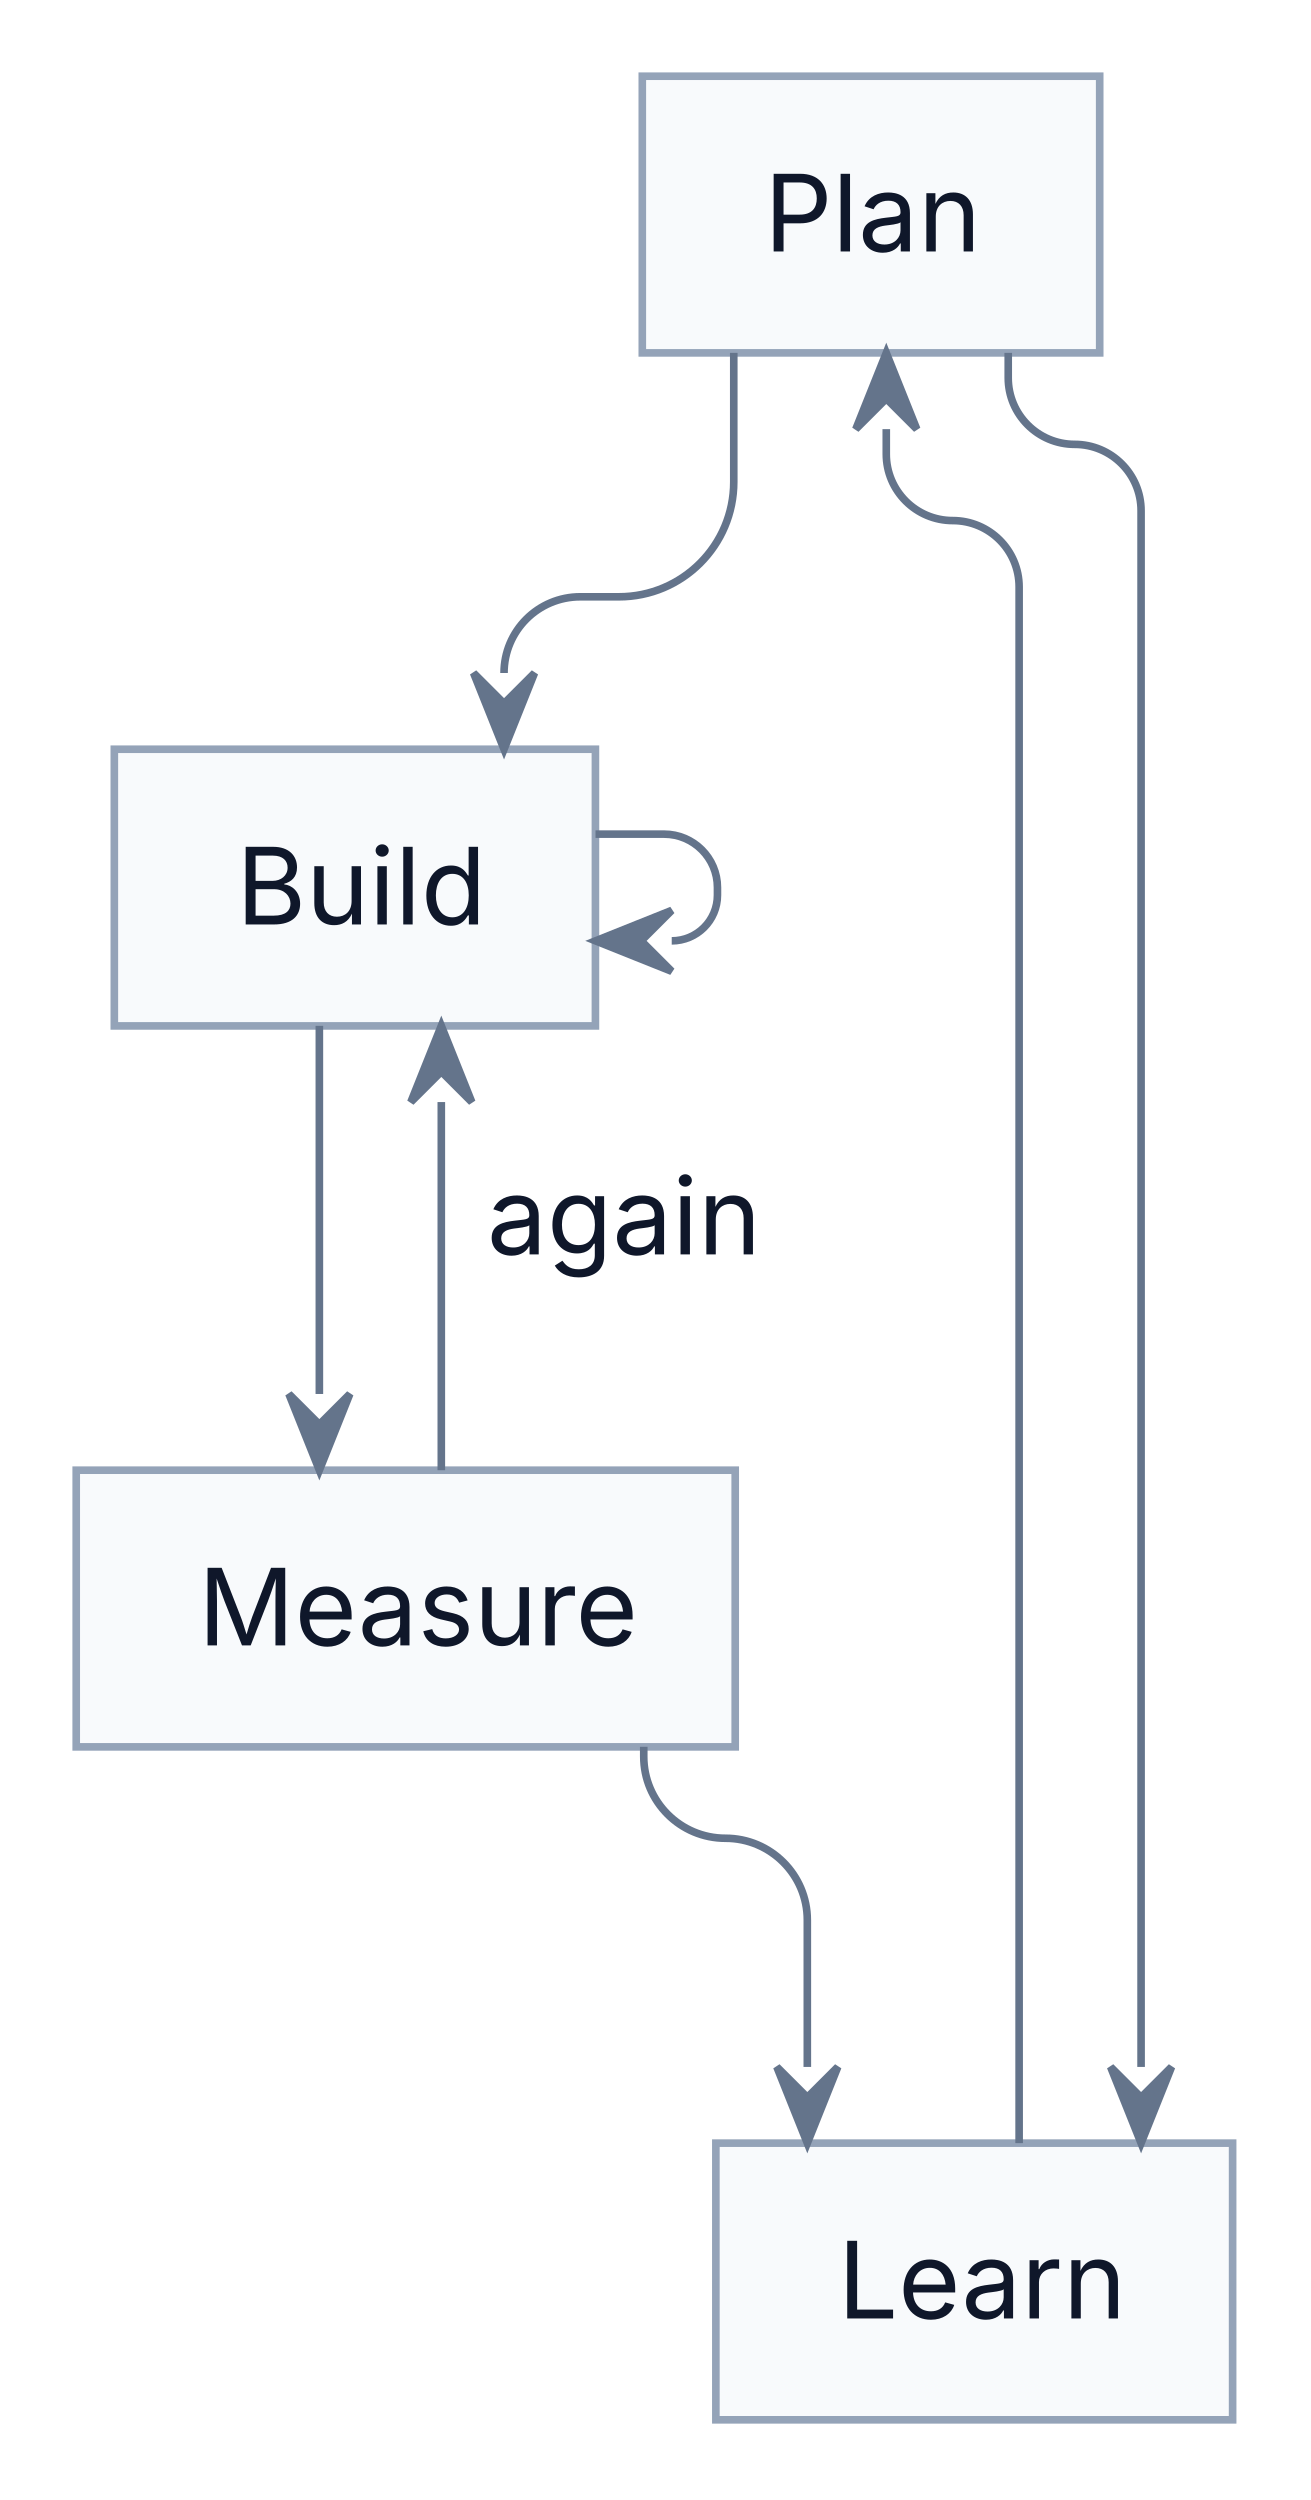
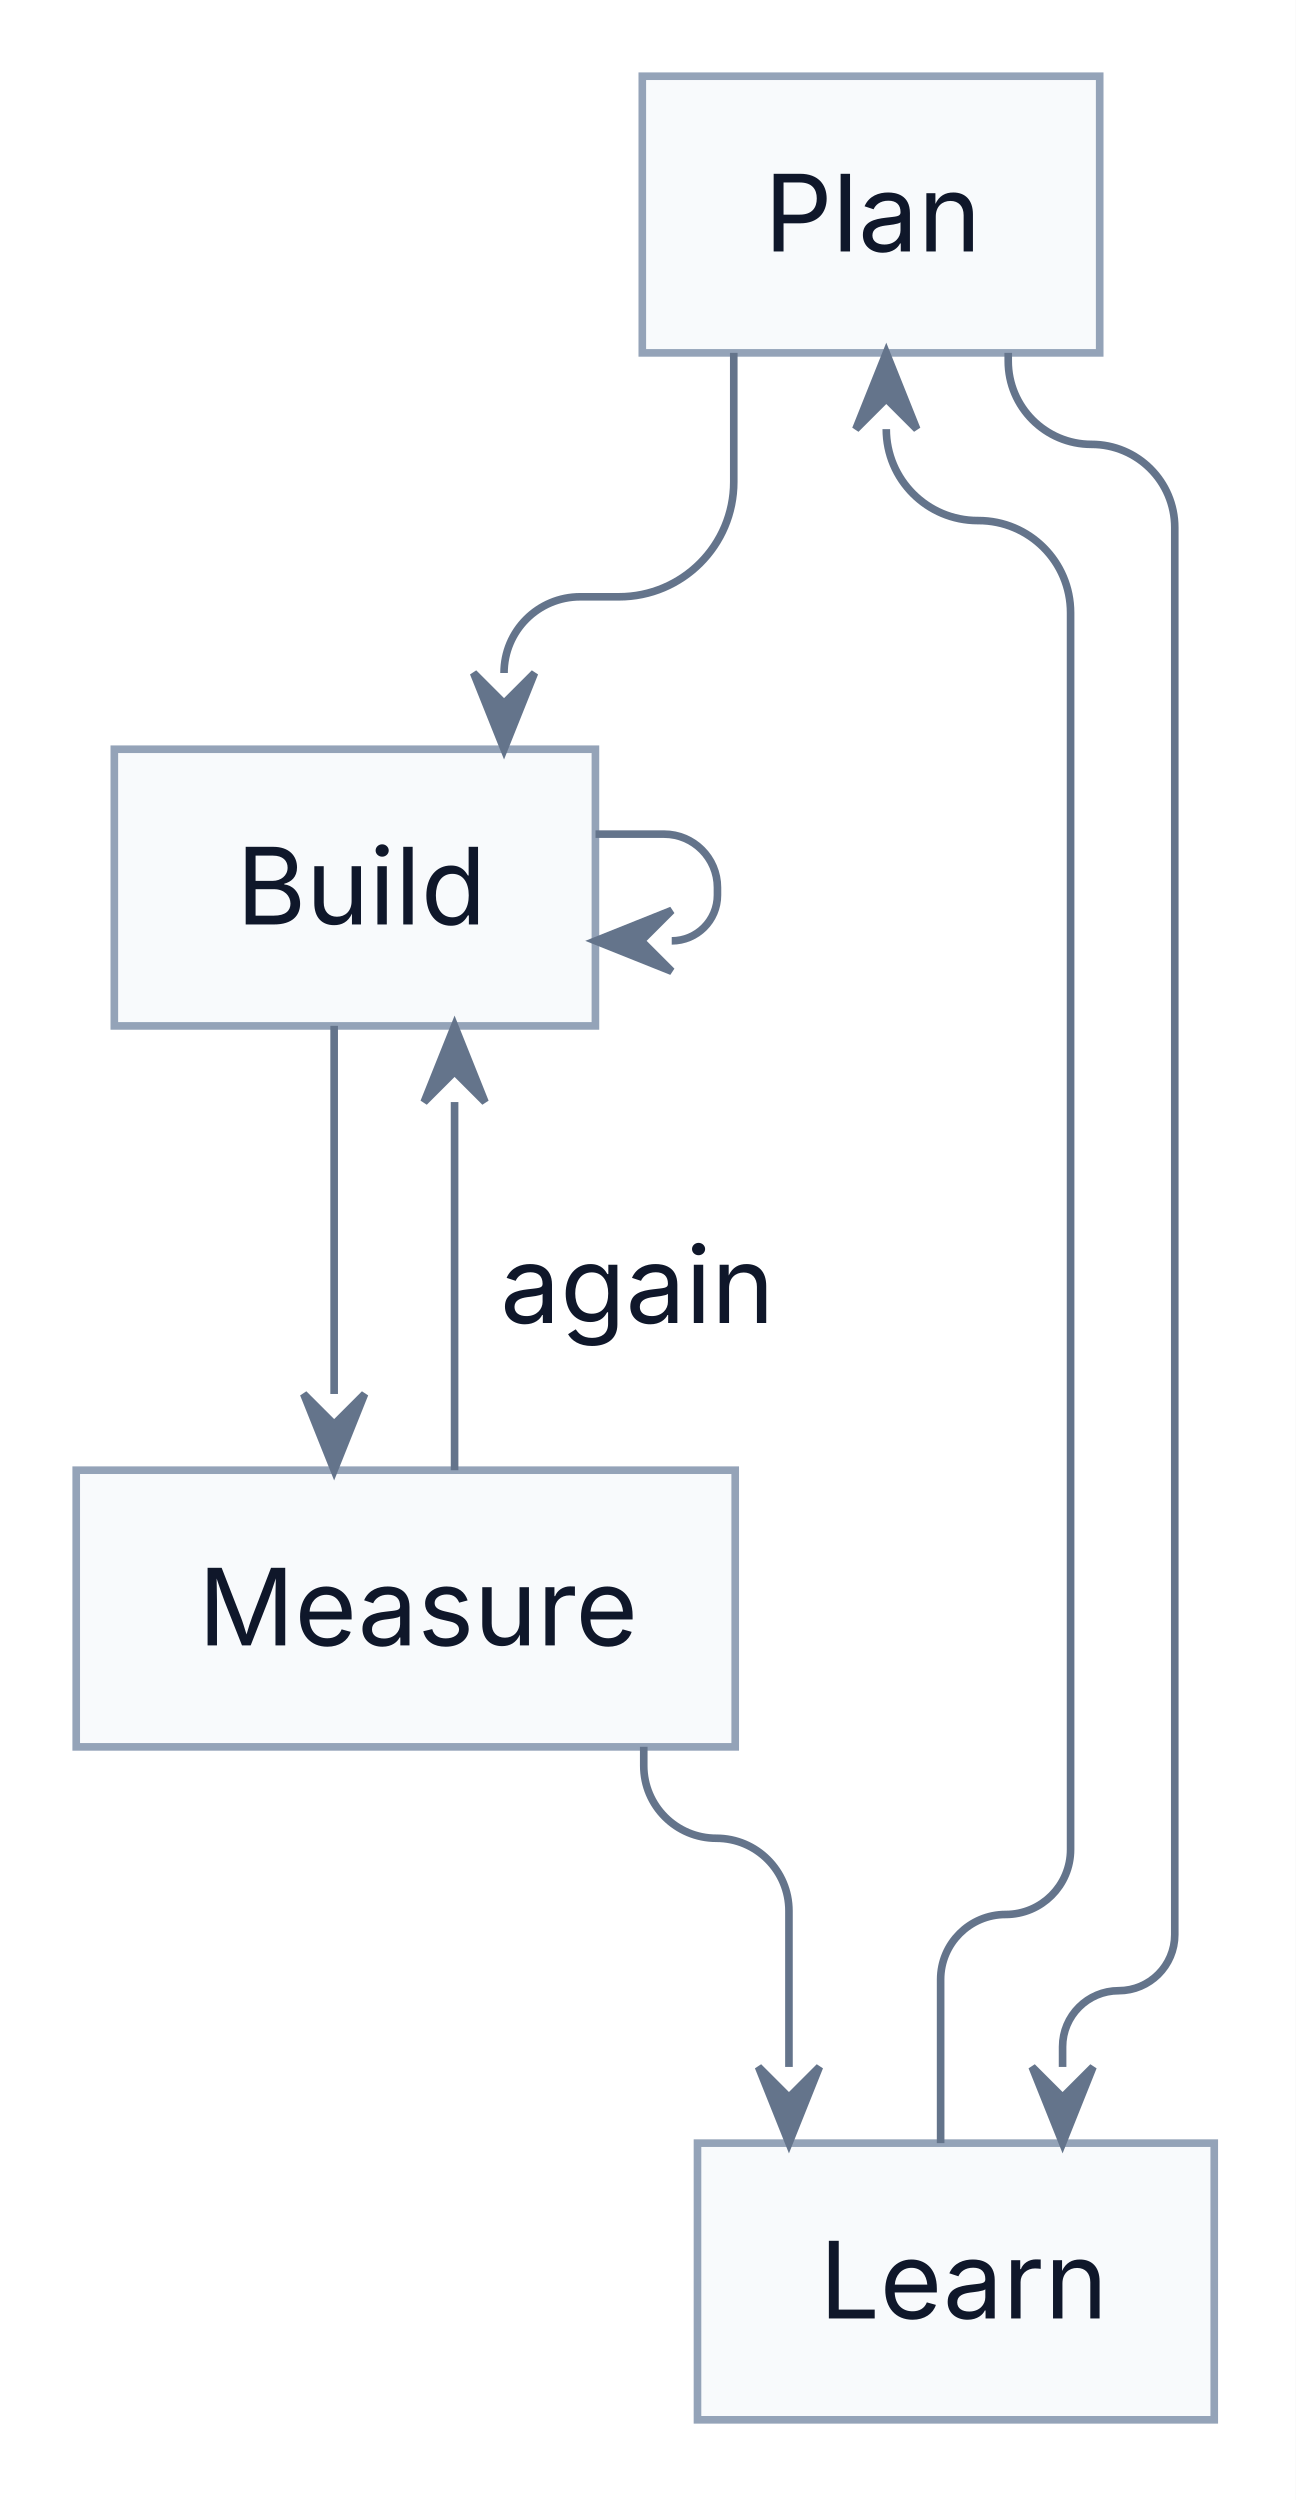
- <svg xmlns="http://www.w3.org/2000/svg" width="172" height="328" viewBox="0 0 172 328">
-   <rect x="0" y="0" width="172" height="328" fill="#FFFFFF" />
+ <svg xmlns="http://www.w3.org/2000/svg" width="170" height="328" viewBox="0 0 170 328">
+   <rect x="0" y="0" width="170" height="328" fill="#FFFFFF" />
  <g transform="translate(10,10)">
    <g>
      <rect x="74.27" y="0" width="60.01" height="36.3" fill="#F8FAFC" stroke="#94A3B8" stroke-width="1" />
      <rect x="5" y="88.3" width="63.12" height="36.3" fill="#F8FAFC" stroke="#94A3B8" stroke-width="1" />
      <rect x="0" y="182.89" width="86.46" height="36.3" fill="#F8FAFC" stroke="#94A3B8" stroke-width="1" />
-       <rect x="83.92" y="271.18" width="67.8" height="36.3" fill="#F8FAFC" stroke="#94A3B8" stroke-width="1" />
+       <rect x="81.51" y="271.18" width="67.8" height="36.3" fill="#F8FAFC" stroke="#94A3B8" stroke-width="1" />
      <path d="M86.27,36.3 L86.27,53.23 C86.27,61.55 79.52,68.3 71.2,68.3 L66.13,68.3 C60.6,68.3 56.13,72.77 56.13,78.3 L56.13,78.3" fill="none" stroke="#64748B" stroke-width="1" />
-       <polyline points="31.9,124.59 31.9,172.89" fill="none" stroke="#64748B" stroke-width="1" />
-       <path d="M74.46,219.18 L74.46,220.46 C74.46,226.38 79.26,231.18 85.19,231.18 L85.19,231.18 C91.11,231.18 95.92,235.99 95.92,241.91 L95.92,261.18" fill="none" stroke="#64748B" stroke-width="1" />
-       <path d="M123.71,271.18 L123.71,67.01 C123.71,62.2 119.81,58.3 115,58.3 L115,58.3 C110.18,58.3 106.28,54.39 106.28,49.58 L106.28,46.3" fill="none" stroke="#64748B" stroke-width="1" />
+       <polyline points="33.84,124.59 33.84,172.89" fill="none" stroke="#64748B" stroke-width="1" />
+       <path d="M74.46,219.18 L74.46,221.66 C74.46,226.92 78.73,231.18 83.99,231.18 L83.99,231.18 C89.25,231.18 93.51,235.45 93.51,240.71 L93.51,261.18" fill="none" stroke="#64748B" stroke-width="1" />
+       <path d="M113.41,271.18 L113.41,249.71 C113.41,245 117.23,241.18 121.94,241.18 L121.94,241.18 C126.64,241.18 130.46,237.37 130.46,232.66 L130.46,70.39 C130.46,63.71 125.05,58.3 118.37,58.3 L118.28,58.3 C111.65,58.3 106.28,52.92 106.28,46.3 L106.28,46.3" fill="none" stroke="#64748B" stroke-width="1" />
      <path d="M68.13,99.44 L77.13,99.44 C80.99,99.44 84.13,102.58 84.13,106.44 L84.13,107.44 C84.13,110.76 81.44,113.44 78.13,113.44 L78.13,113.44" fill="none" stroke="#64748B" stroke-width="1" />
-       <polyline points="47.9,182.89 47.9,134.59" fill="none" stroke="#64748B" stroke-width="1" />
-       <path d="M122.28,36.3 L122.28,39.58 C122.28,44.39 126.18,48.3 131,48.3 L131,48.3 C135.81,48.3 139.71,52.2 139.71,57.01 L139.71,261.18" fill="none" stroke="#64748B" stroke-width="1" />
+       <polyline points="49.64,182.89 49.64,134.59" fill="none" stroke="#64748B" stroke-width="1" />
+       <path d="M122.28,36.3 L122.28,37.37 C122.28,43.41 127.17,48.3 133.2,48.3 L133.2,48.3 C139.24,48.3 144.13,53.19 144.13,59.22 L144.13,243.83 C144.13,247.89 140.83,251.18 136.77,251.18 L136.77,251.18 C132.71,251.18 129.41,254.48 129.41,258.54 L129.41,261.18" fill="none" stroke="#64748B" stroke-width="1" />
    </g>
    <g>
      <text font-family="Inter, ui-sans-serif, system-ui, -apple-system, &quot;Segoe UI&quot;, &quot;DejaVu Sans&quot;, &quot;Liberation Sans&quot;, sans-serif, &quot;Noto Color Emoji&quot;, &quot;Apple Color Emoji&quot;, &quot;Segoe UI Emoji&quot;" xml:space="preserve">
        <tspan x="90.27" y="22.99" font-size="14" fill="#0F172A" textLength="28.01" lengthAdjust="spacing">Plan</tspan>
      </text>
      <text font-family="Inter, ui-sans-serif, system-ui, -apple-system, &quot;Segoe UI&quot;, &quot;DejaVu Sans&quot;, &quot;Liberation Sans&quot;, sans-serif, &quot;Noto Color Emoji&quot;, &quot;Apple Color Emoji&quot;, &quot;Segoe UI Emoji&quot;" xml:space="preserve">
        <tspan x="21" y="111.29" font-size="14" fill="#0F172A" textLength="31.12" lengthAdjust="spacing">Build</tspan>
      </text>
      <text font-family="Inter, ui-sans-serif, system-ui, -apple-system, &quot;Segoe UI&quot;, &quot;DejaVu Sans&quot;, &quot;Liberation Sans&quot;, sans-serif, &quot;Noto Color Emoji&quot;, &quot;Apple Color Emoji&quot;, &quot;Segoe UI Emoji&quot;" xml:space="preserve">
        <tspan x="16" y="205.88" font-size="14" fill="#0F172A" textLength="54.46" lengthAdjust="spacing">Measure</tspan>
      </text>
      <text font-family="Inter, ui-sans-serif, system-ui, -apple-system, &quot;Segoe UI&quot;, &quot;DejaVu Sans&quot;, &quot;Liberation Sans&quot;, sans-serif, &quot;Noto Color Emoji&quot;, &quot;Apple Color Emoji&quot;, &quot;Segoe UI Emoji&quot;" xml:space="preserve">
-         <tspan x="99.92" y="294.18" font-size="14" fill="#0F172A" textLength="35.8" lengthAdjust="spacing">Learn</tspan>
+         <tspan x="97.51" y="294.18" font-size="14" fill="#0F172A" textLength="35.8" lengthAdjust="spacing">Learn</tspan>
      </text>
-       <rect x="51.9" y="139.59" width="38.24" height="20.3" rx="2" ry="2" fill="#FFFFFF" />
+       <rect x="53.64" y="148.59" width="38.24" height="20.3" rx="2" ry="2" fill="#FFFFFF" />
      <text font-family="Inter, ui-sans-serif, system-ui, -apple-system, &quot;Segoe UI&quot;, &quot;DejaVu Sans&quot;, &quot;Liberation Sans&quot;, sans-serif, &quot;Noto Color Emoji&quot;, &quot;Apple Color Emoji&quot;, &quot;Segoe UI Emoji&quot;" xml:space="preserve">
-         <tspan x="53.9" y="154.58" font-size="14" fill="#0F172A" textLength="34.24" lengthAdjust="spacing">again</tspan>
+         <tspan x="55.64" y="163.58" font-size="14" fill="#0F172A" textLength="34.24" lengthAdjust="spacing">again</tspan>
      </text>
      <polygon points="52.13,78.3 56.13,88.3 60.13,78.3 56.13,82.3" fill="#64748B" stroke="#64748B" stroke-width="1" />
-       <polygon points="27.9,172.89 31.9,182.89 35.9,172.89 31.9,176.89" fill="#64748B" stroke="#64748B" stroke-width="1" />
-       <polygon points="91.92,261.18 95.92,271.18 99.92,261.18 95.92,265.18" fill="#64748B" stroke="#64748B" stroke-width="1" />
+       <polygon points="29.84,172.89 33.84,182.89 37.84,172.89 33.84,176.89" fill="#64748B" stroke="#64748B" stroke-width="1" />
+       <polygon points="89.51,261.18 93.51,271.18 97.51,261.18 93.51,265.18" fill="#64748B" stroke="#64748B" stroke-width="1" />
      <polygon points="110.28,46.3 106.28,36.3 102.28,46.3 106.28,42.3" fill="#64748B" stroke="#64748B" stroke-width="1" />
      <polygon points="78.13,109.44 68.13,113.44 78.13,117.44 74.13,113.44" fill="#64748B" stroke="#64748B" stroke-width="1" />
-       <polygon points="51.9,134.59 47.9,124.59 43.9,134.59 47.9,130.59" fill="#64748B" stroke="#64748B" stroke-width="1" />
-       <polygon points="135.71,261.18 139.71,271.18 143.71,261.18 139.71,265.18" fill="#64748B" stroke="#64748B" stroke-width="1" />
+       <polygon points="53.64,134.59 49.64,124.59 45.64,134.59 49.64,130.59" fill="#64748B" stroke="#64748B" stroke-width="1" />
+       <polygon points="125.41,261.18 129.41,271.18 133.41,261.18 129.41,265.18" fill="#64748B" stroke="#64748B" stroke-width="1" />
    </g>
  </g>
</svg>
